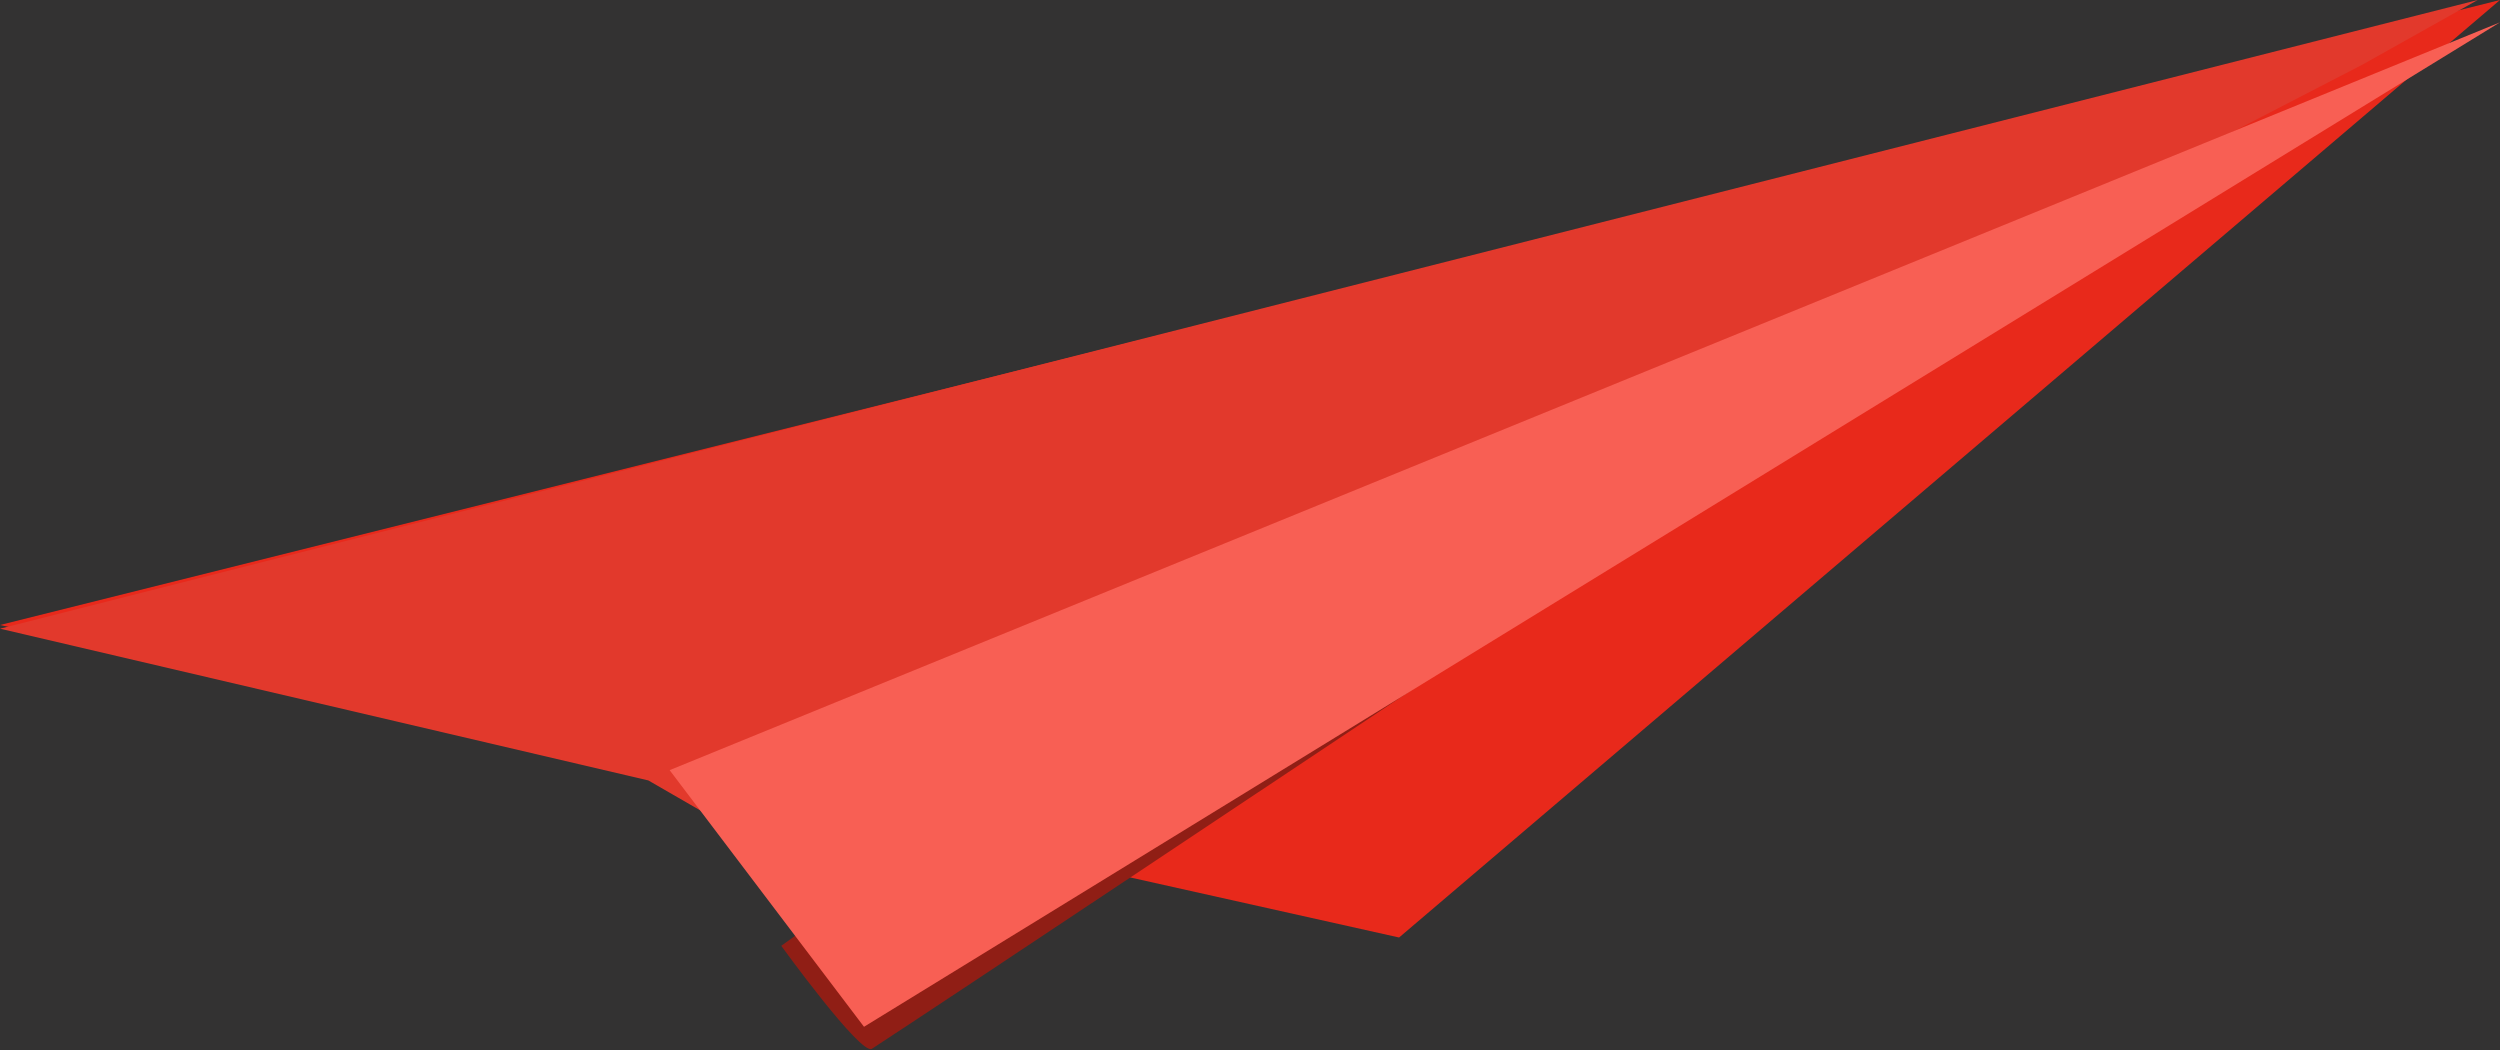
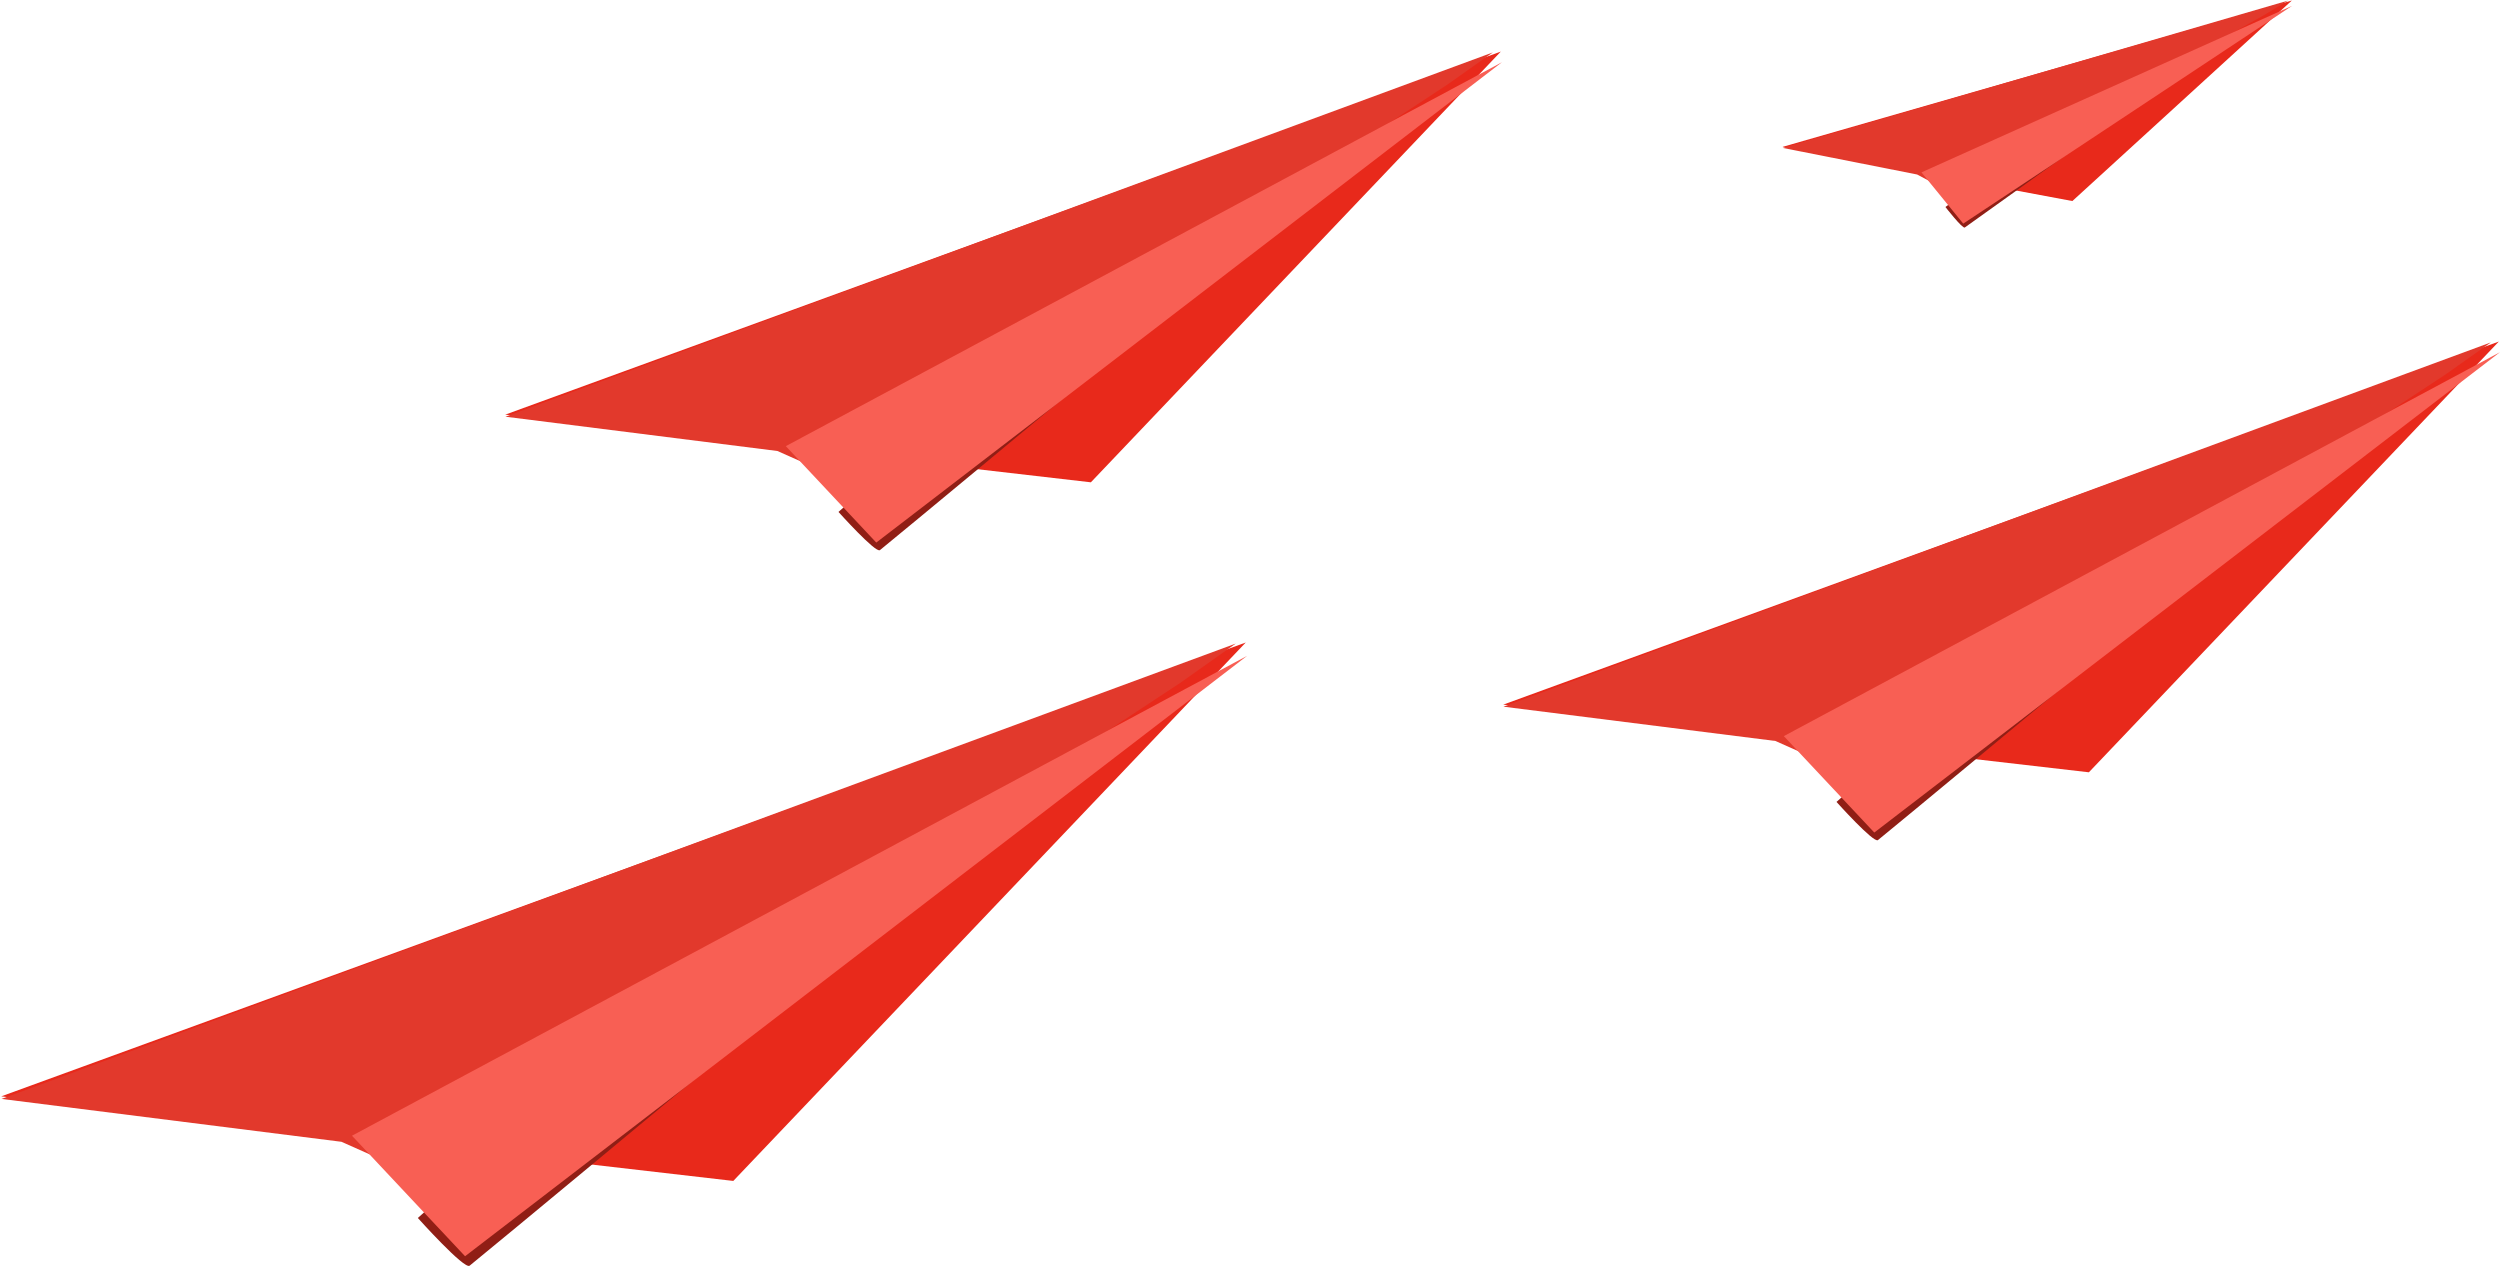
- <svg xmlns="http://www.w3.org/2000/svg" viewBox="0 0 112 47" version="1.1">
+ <svg xmlns="http://www.w3.org/2000/svg" viewBox="0 0 747 379" version="1.1">
  <g id="Final-Website" stroke="none" stroke-width="1" fill="none" fill-rule="evenodd">
-     <g id="About-us" transform="translate(-353, -3495)">
-       <rect id="Rectangle-Copy" fill="#333232" x="-23" y="3240" width="1967" height="1271" />
-       <g id="planes-copy-2" transform="translate(409, 3518.5) scale(-1, 1) translate(-409, -3518.5) translate(353, 3495)">
-         <polygon id="Path" fill="#E8291B" points="0 0 49.321 42 112 28" />
-         <polygon id="Path" fill="#E2392C" points="1 0 6.182 2.906 75.961 39 82.955 34.963 112 28.165" />
-         <path d="M77,42.373 C77,42.373 73.429,47.306 72.938,46.985 C66.039,42.487 13.916,7.652 13.011,7.01 C12.043,6.323 73.445,39.81 73.445,39.81 L77,42.373 Z" id="Path" fill="#901E15" />
-         <polygon id="Path" fill="#F85F54" points="0 1 82 34.503 73.293 46" />
+     <g id="About-us" transform="translate(-987, -3529)">
+       <g id="Group-15" transform="translate(1360.942, 3724.617) rotate(-2) translate(-1360.942, -3724.617) translate(975.4418, 3540.117)">
+         <g id="planes-copy-2" transform="translate(626, 32.5) scale(-1, 1) translate(-626, -32.5) translate(549, 0)">
+           <polygon id="Path" fill="#E8291B" points="0 0 67.64 57.6 153.6 38.4" />
+           <polygon id="Path" fill="#E2392C" points="1.2 0 8.315 3.995 104.119 53.6 113.723 48.052 153.6 38.709" />
+           <path d="M105.6,58.06 C105.6,58.06 100.712,64.819 100.04,64.379 C90.597,58.217 19.253,10.493 18.016,9.614 C16.69,8.673 100.735,54.55 100.735,54.55 L105.6,58.06 Z" id="Path" fill="#901E15" />
+           <polygon id="Path" fill="#F85F54" points="0 1.6 112.4 47.461 100.465 63.2" />
+         </g>
+         <g id="planes-copy-3" transform="translate(612.1242, 179.0854) scale(-1, 1) rotate(4) translate(-612.1242, -179.0854) translate(458.1242, 114.5854)">
+           <polygon id="Path" fill="#E8291B" points="0 0 135.281 115.2 307.2 76.8" />
+           <polygon id="Path" fill="#E2392C" points="2.4 0 16.63 7.989 208.239 107.2 227.445 96.105 307.2 77.418" />
+           <path d="M211.2,116.121 C211.2,116.121 201.424,129.637 200.079,128.759 C181.195,116.434 38.507,20.986 36.031,19.229 C33.379,17.346 201.469,109.1 201.469,109.1 L211.2,116.121 Z" id="Path" fill="#901E15" />
+           <polygon id="Path" fill="#F85F54" points="0 3.2 224.8 94.923 200.93 126.4" />
+         </g>
+         <g id="planes-copy-5" transform="translate(198, 274.5) scale(-1, 1) rotate(4) translate(-198, -274.5) translate(6, 194)">
+           <polygon id="Path" fill="#E8291B" points="0 0 169.101 144 384 96" />
+           <polygon id="Path" fill="#E2392C" points="3 0 20.787 9.986 260.299 134 284.307 120.131 384 96.772" />
+           <path d="M264,145.151 C264,145.151 251.78,162.047 250.099,160.949 C226.493,145.542 48.133,26.232 45.039,24.036 C41.724,21.683 251.836,136.375 251.836,136.375 L264,145.151 Z" id="Path" fill="#901E15" />
+           <polygon id="Path" fill="#F85F54" points="0 4 281 118.653 251.163 158" />
+         </g>
+         <g id="planes-copy-4" transform="translate(317.1242, 82.08538) scale(-1, 1) rotate(4) translate(-317.1242, -82.08538) translate(163.1242, 17.58538)">
+           <polygon id="Path" fill="#E8291B" points="0 0 135.281 115.2 307.2 76.8" />
+           <polygon id="Path" fill="#E2392C" points="2.4 0 16.63 7.989 208.239 107.2 227.445 96.105 307.2 77.418" />
+           <path d="M211.2,116.121 C211.2,116.121 201.424,129.637 200.079,128.759 C181.195,116.434 38.507,20.986 36.031,19.229 C33.379,17.346 201.469,109.1 201.469,109.1 L211.2,116.121 Z" id="Path" fill="#901E15" />
+           <polygon id="Path" fill="#F85F54" points="0 3.2 224.8 94.923 200.93 126.4" />
+         </g>
      </g>
    </g>
  </g>
</svg>
